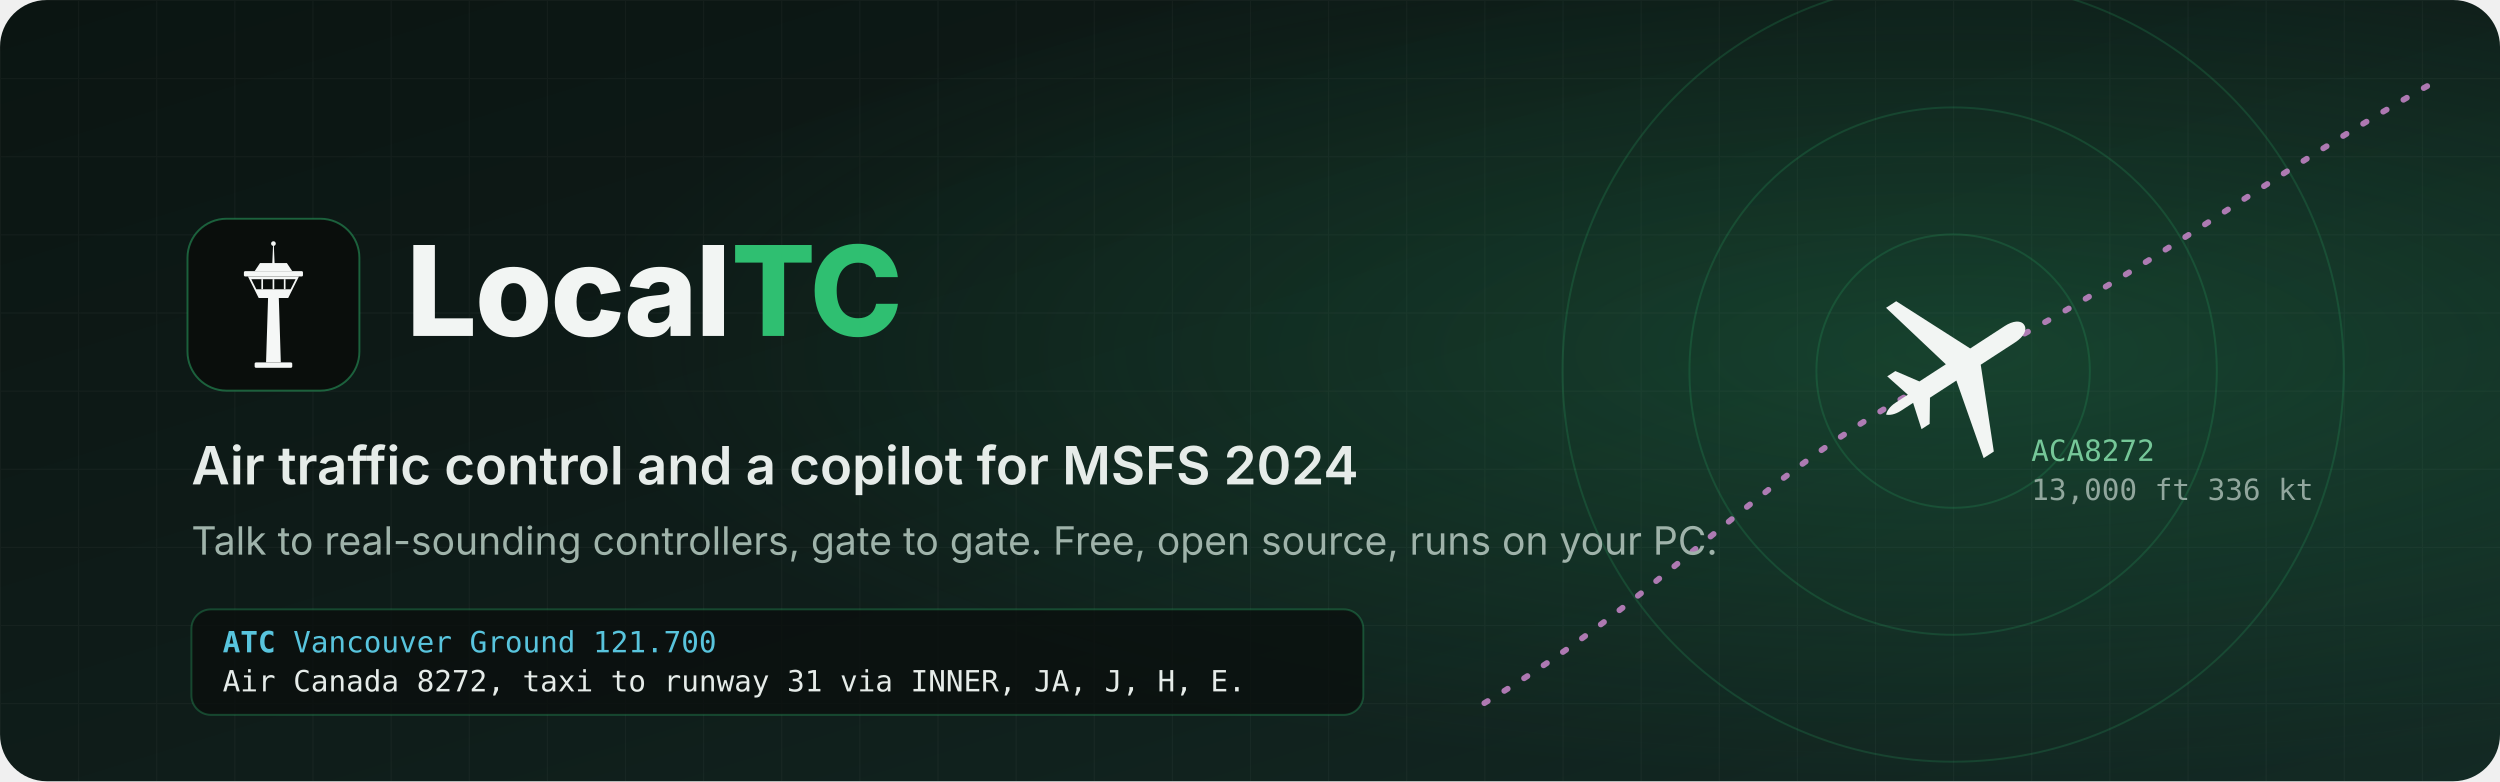
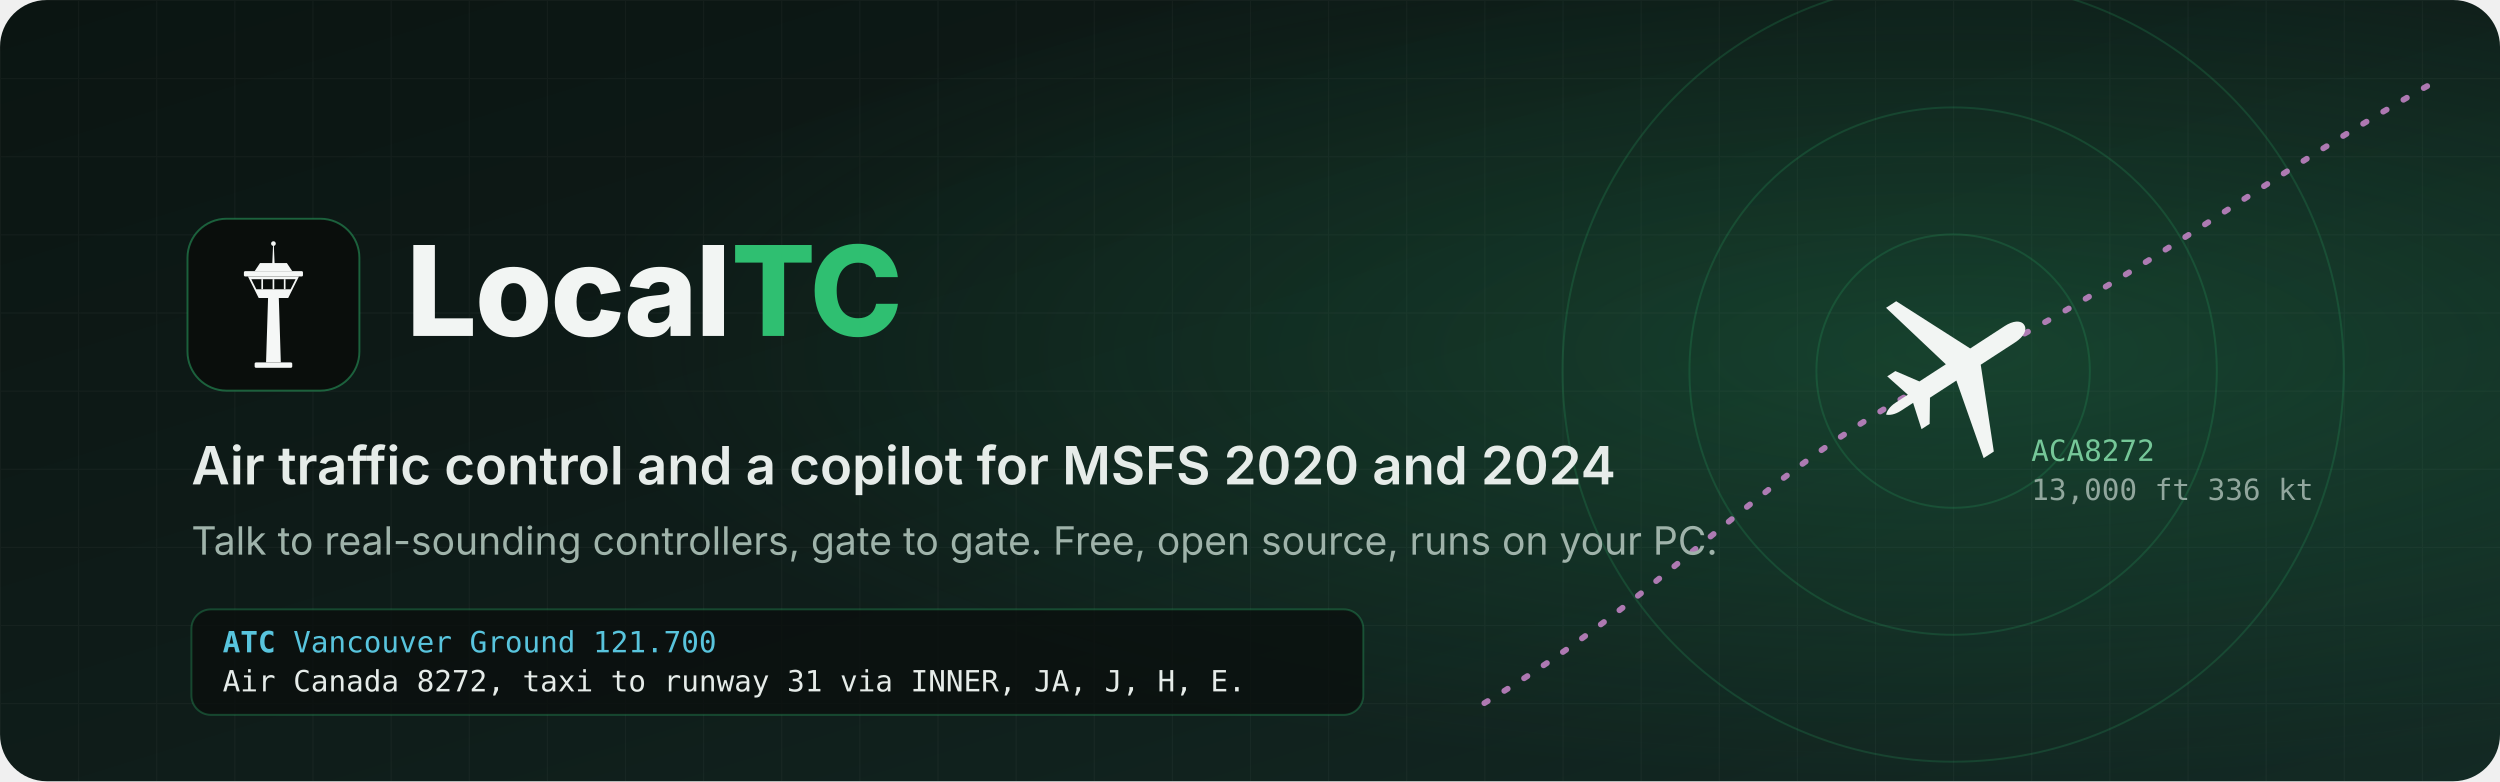
- <svg xmlns="http://www.w3.org/2000/svg" width="1280" height="400" viewBox="0 0 1280 400" role="img" aria-label="LocalTC: free air traffic control and a copilot for Microsoft Flight Simulator 2024">
+ <svg xmlns="http://www.w3.org/2000/svg" width="1280" height="400" viewBox="0 0 1280 400" role="img" aria-label="LocalTC: free air traffic control and a copilot for Microsoft Flight Simulator 2020 and 2024">
  <defs>
    <linearGradient id="sky" x1="0" y1="0" x2="1" y2="1">
      <stop offset="0" stop-color="#0b1512" />
      <stop offset="0.55" stop-color="#0f1d1a" />
      <stop offset="1" stop-color="#132a24" />
    </linearGradient>
    <radialGradient id="glow" cx="0.78" cy="0.45" r="0.55">
      <stop offset="0" stop-color="#2fbf71" stop-opacity="0.22" />
      <stop offset="1" stop-color="#2fbf71" stop-opacity="0" />
    </radialGradient>
    <pattern id="grid" width="40" height="40" patternUnits="userSpaceOnUse">
      <path d="M40 0H0V40" fill="none" stroke="#ffffff" stroke-opacity="0.035" />
    </pattern>
    <path id="plane" d="M0 -70C5 -70 8 -64 8 -56L8 -22L74 8L74 18L8 2L8 28L26 40L26 48L4 42L4 54C4 60 2 64 0 66C-2 64 -4 60 -4 54L-4 42L-26 48L-26 40L-8 28L-8 2L-74 18L-74 8L-8 -22L-8 -56C-8 -64 -5 -70 0 -70Z" />
  </defs>
  <rect width="1280" height="400" rx="24" fill="url(#sky)" />
  <rect width="1280" height="400" rx="24" fill="url(#grid)" />
  <rect width="1280" height="400" rx="24" fill="url(#glow)" />
  <g fill="none" stroke="#2fbf71" stroke-opacity="0.18">
    <circle cx="1000" cy="190" r="70" />
    <circle cx="1000" cy="190" r="135" />
    <circle cx="1000" cy="190" r="200" />
  </g>
  <path d="M760 360 C 860 300, 900 240, 1000 190 S 1160 90, 1250 40" fill="none" stroke="#d58cd6" stroke-width="3" stroke-dasharray="2 10" stroke-linecap="round" opacity="0.8" />
  <g transform="translate(1000 190) rotate(57) scale(0.62)" fill="#f2f5f3">
    <use href="#plane" />
  </g>
  <g font-family="ui-monospace, SFMono-Regular, Menlo, Consolas, monospace" font-size="15" fill="#7fd6a4" opacity="0.9">
    <text x="1040" y="236">ACA8272</text>
    <text x="1040" y="256" fill="#9fb3aa">13,000 ft  336 kt</text>
  </g>
  <g transform="translate(96 112)">
    <rect width="88" height="88" rx="20" fill="#0a0e0c" stroke="#2fbf71" stroke-opacity="0.45" />
    <g transform="scale(0.34375) translate(0 10)">
      <g fill="#f5f7f6">
        <path d="M126.2 58 L127.4 30 H128.6 L129.8 58 Z" />
        <circle cx="128" cy="27" r="3.5" />
        <path d="M100 68 L108 56 H148 L156 68 Z" />
        <rect x="84" y="68" width="88" height="8" rx="2" />
        <path d="M90 76 H166 L150 108 H106 Z" />
        <path d="M120 108 H136 L139 204 H117 Z" />
        <rect x="100" y="204" width="56" height="8" rx="2" />
      </g>
      <path d="M95 80 H161 L153.5 95 H102.5 Z" fill="#0a0e0c" />
      <g fill="#f5f7f6">
        <rect x="110" y="80" width="2.5" height="15" />
        <rect x="126.75" y="80" width="2.5" height="15" />
        <rect x="143.5" y="80" width="2.5" height="15" />
      </g>
    </g>
  </g>
  <g font-family="-apple-system, BlinkMacSystemFont, 'Segoe UI', Inter, Helvetica, Arial, sans-serif">
    <text x="208" y="172" font-size="64" font-weight="800" fill="#f2f5f3" letter-spacing="-1">Local<tspan fill="#2fbf71">TC</tspan>
    </text>
-     <text x="98" y="248" font-size="27" font-weight="600" fill="#e6ece9">Air traffic control and a copilot for MSFS 2024</text>
+     <text x="98" y="248" font-size="27" font-weight="600" fill="#e6ece9">Air traffic control and a copilot for MSFS 2020 and 2024</text>
    <text x="98" y="284" font-size="20" fill="#9fb3aa">Talk to real-sounding controllers, gate to gate. Free, open source, runs on your PC.</text>
  </g>
  <g transform="translate(98 312)" font-family="ui-monospace, SFMono-Regular, Menlo, Consolas, monospace" font-size="15">
    <rect width="600" height="54" rx="10" fill="#0a0e0c" fill-opacity="0.75" stroke="#2fbf71" stroke-opacity="0.3" />
    <text x="16" y="22" fill="#58c4dd" font-weight="700">ATC <tspan fill="#58c4dd" font-weight="400">Vancouver Ground 121.700</tspan>
    </text>
    <text x="16" y="42" fill="#e6ece9">Air Canada 8272, taxi to runway 31 via INNER, JA, J, H, E.</text>
  </g>
</svg>
